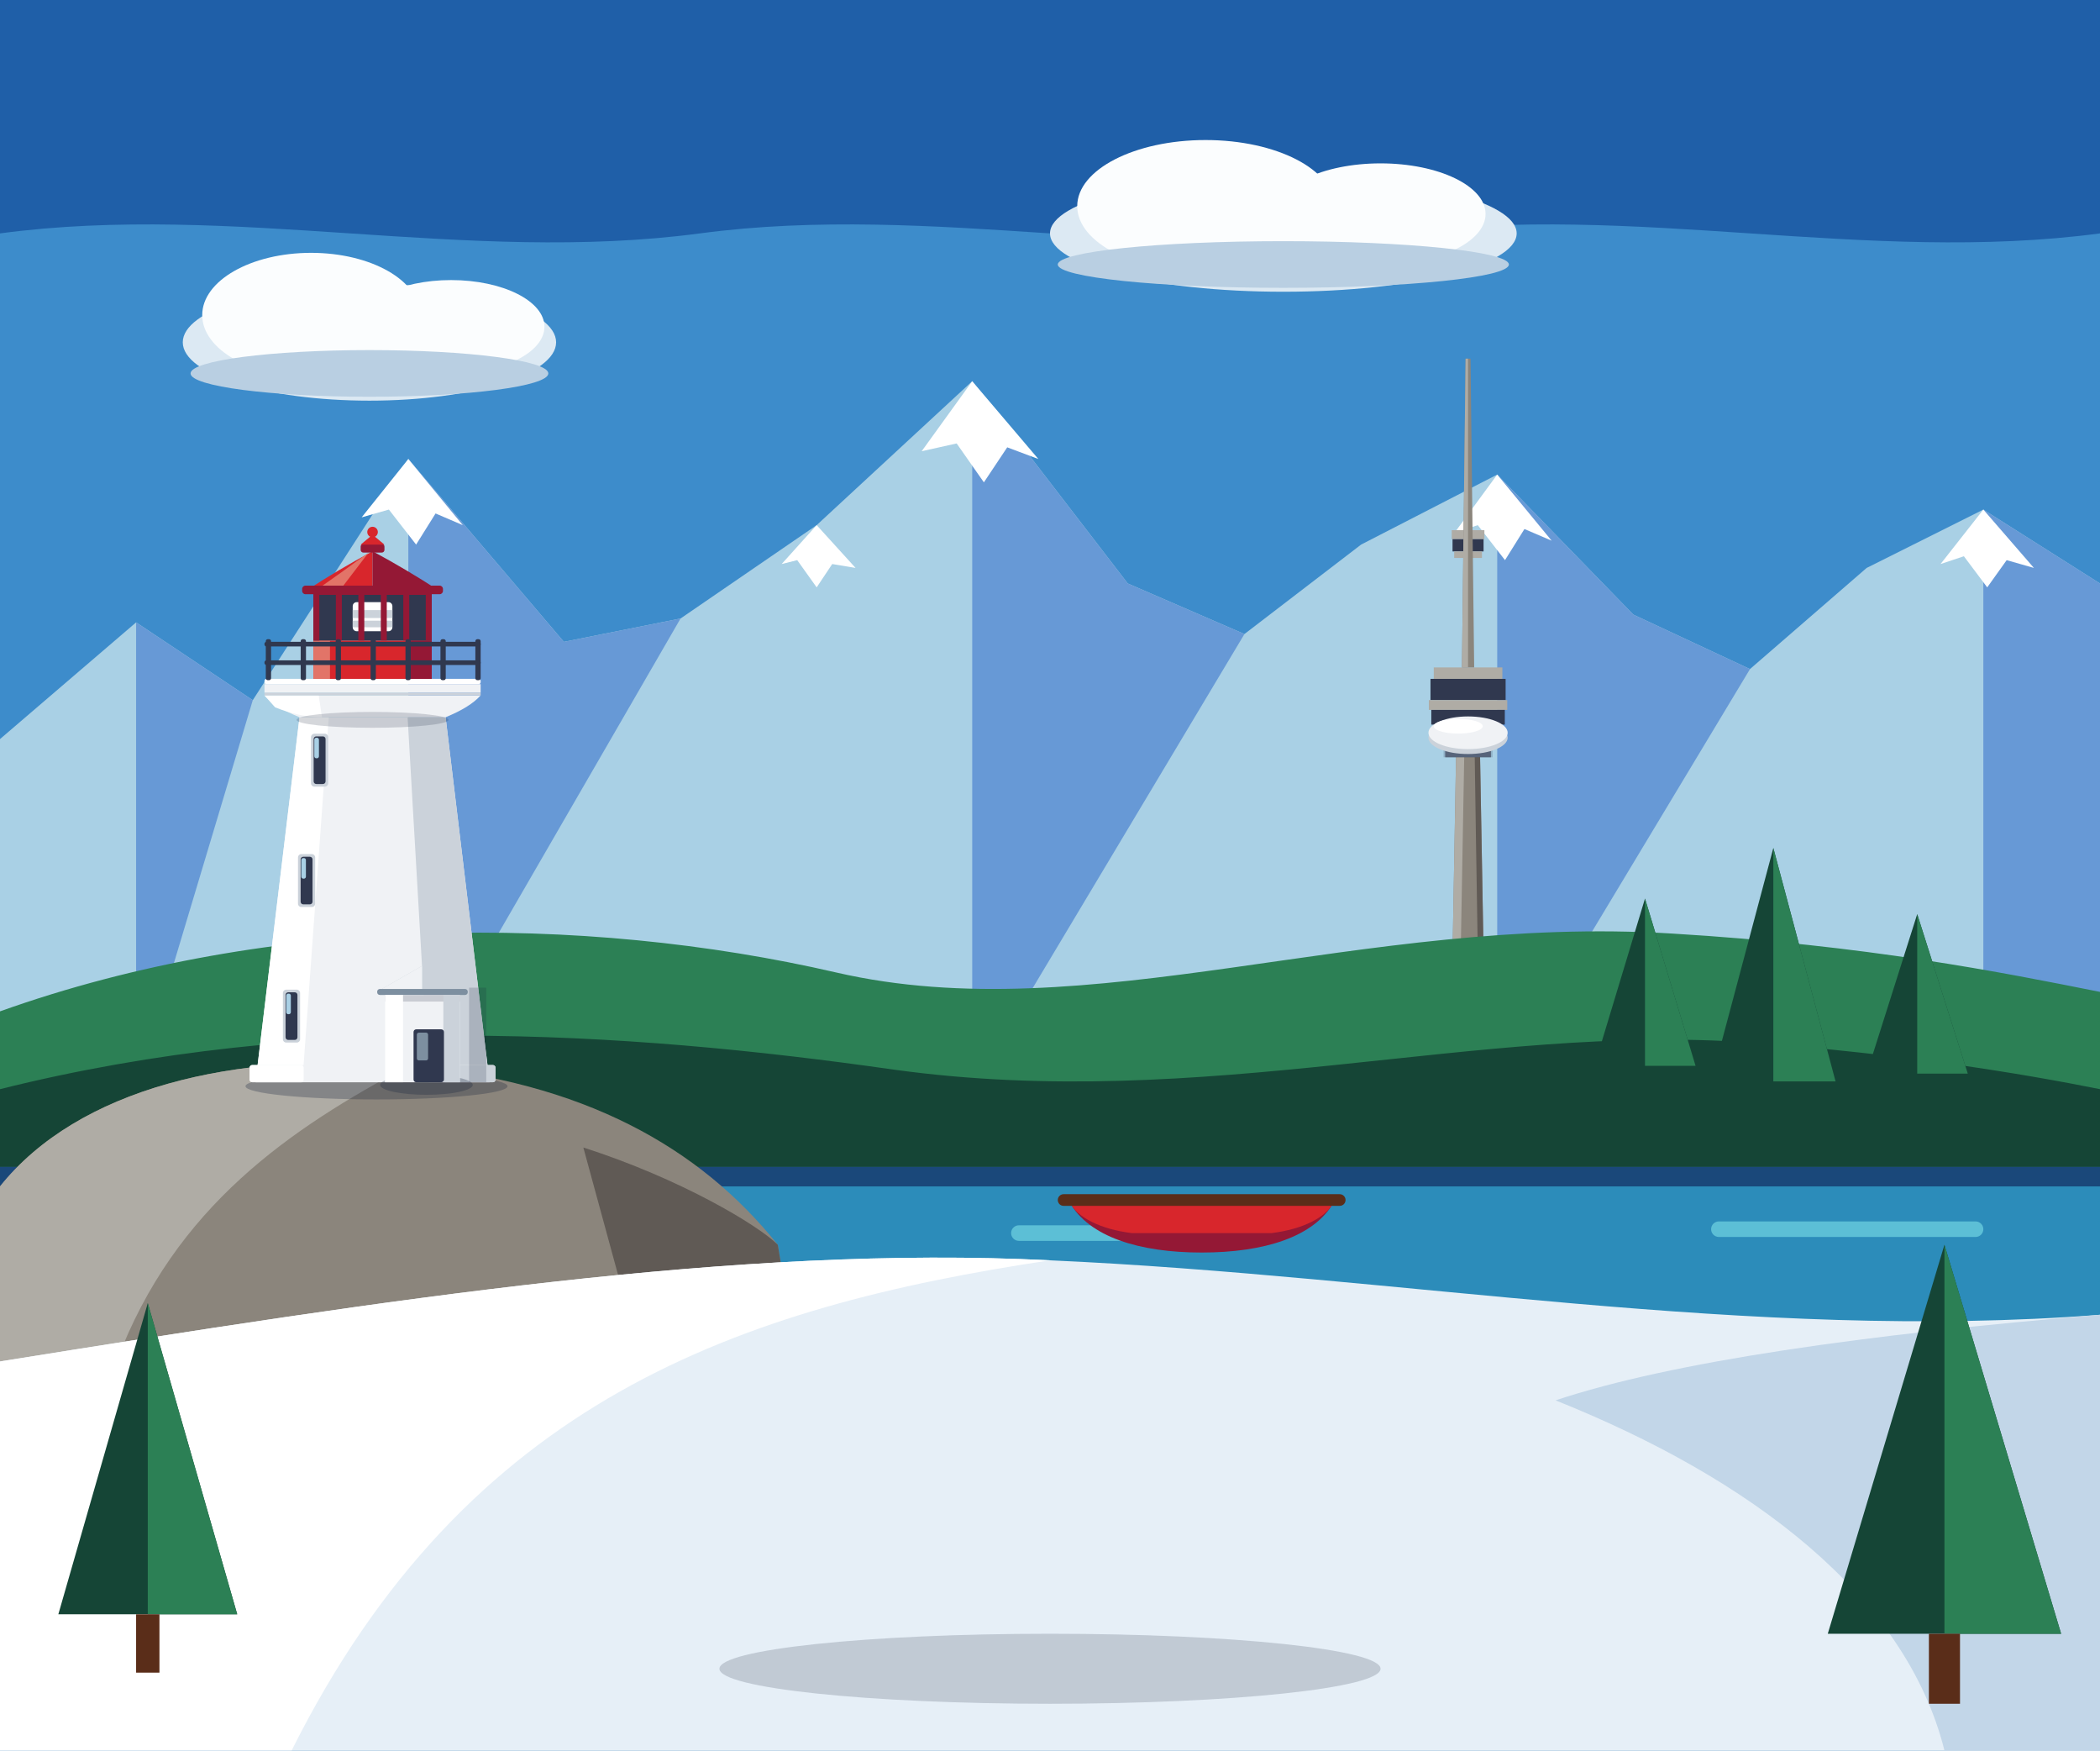
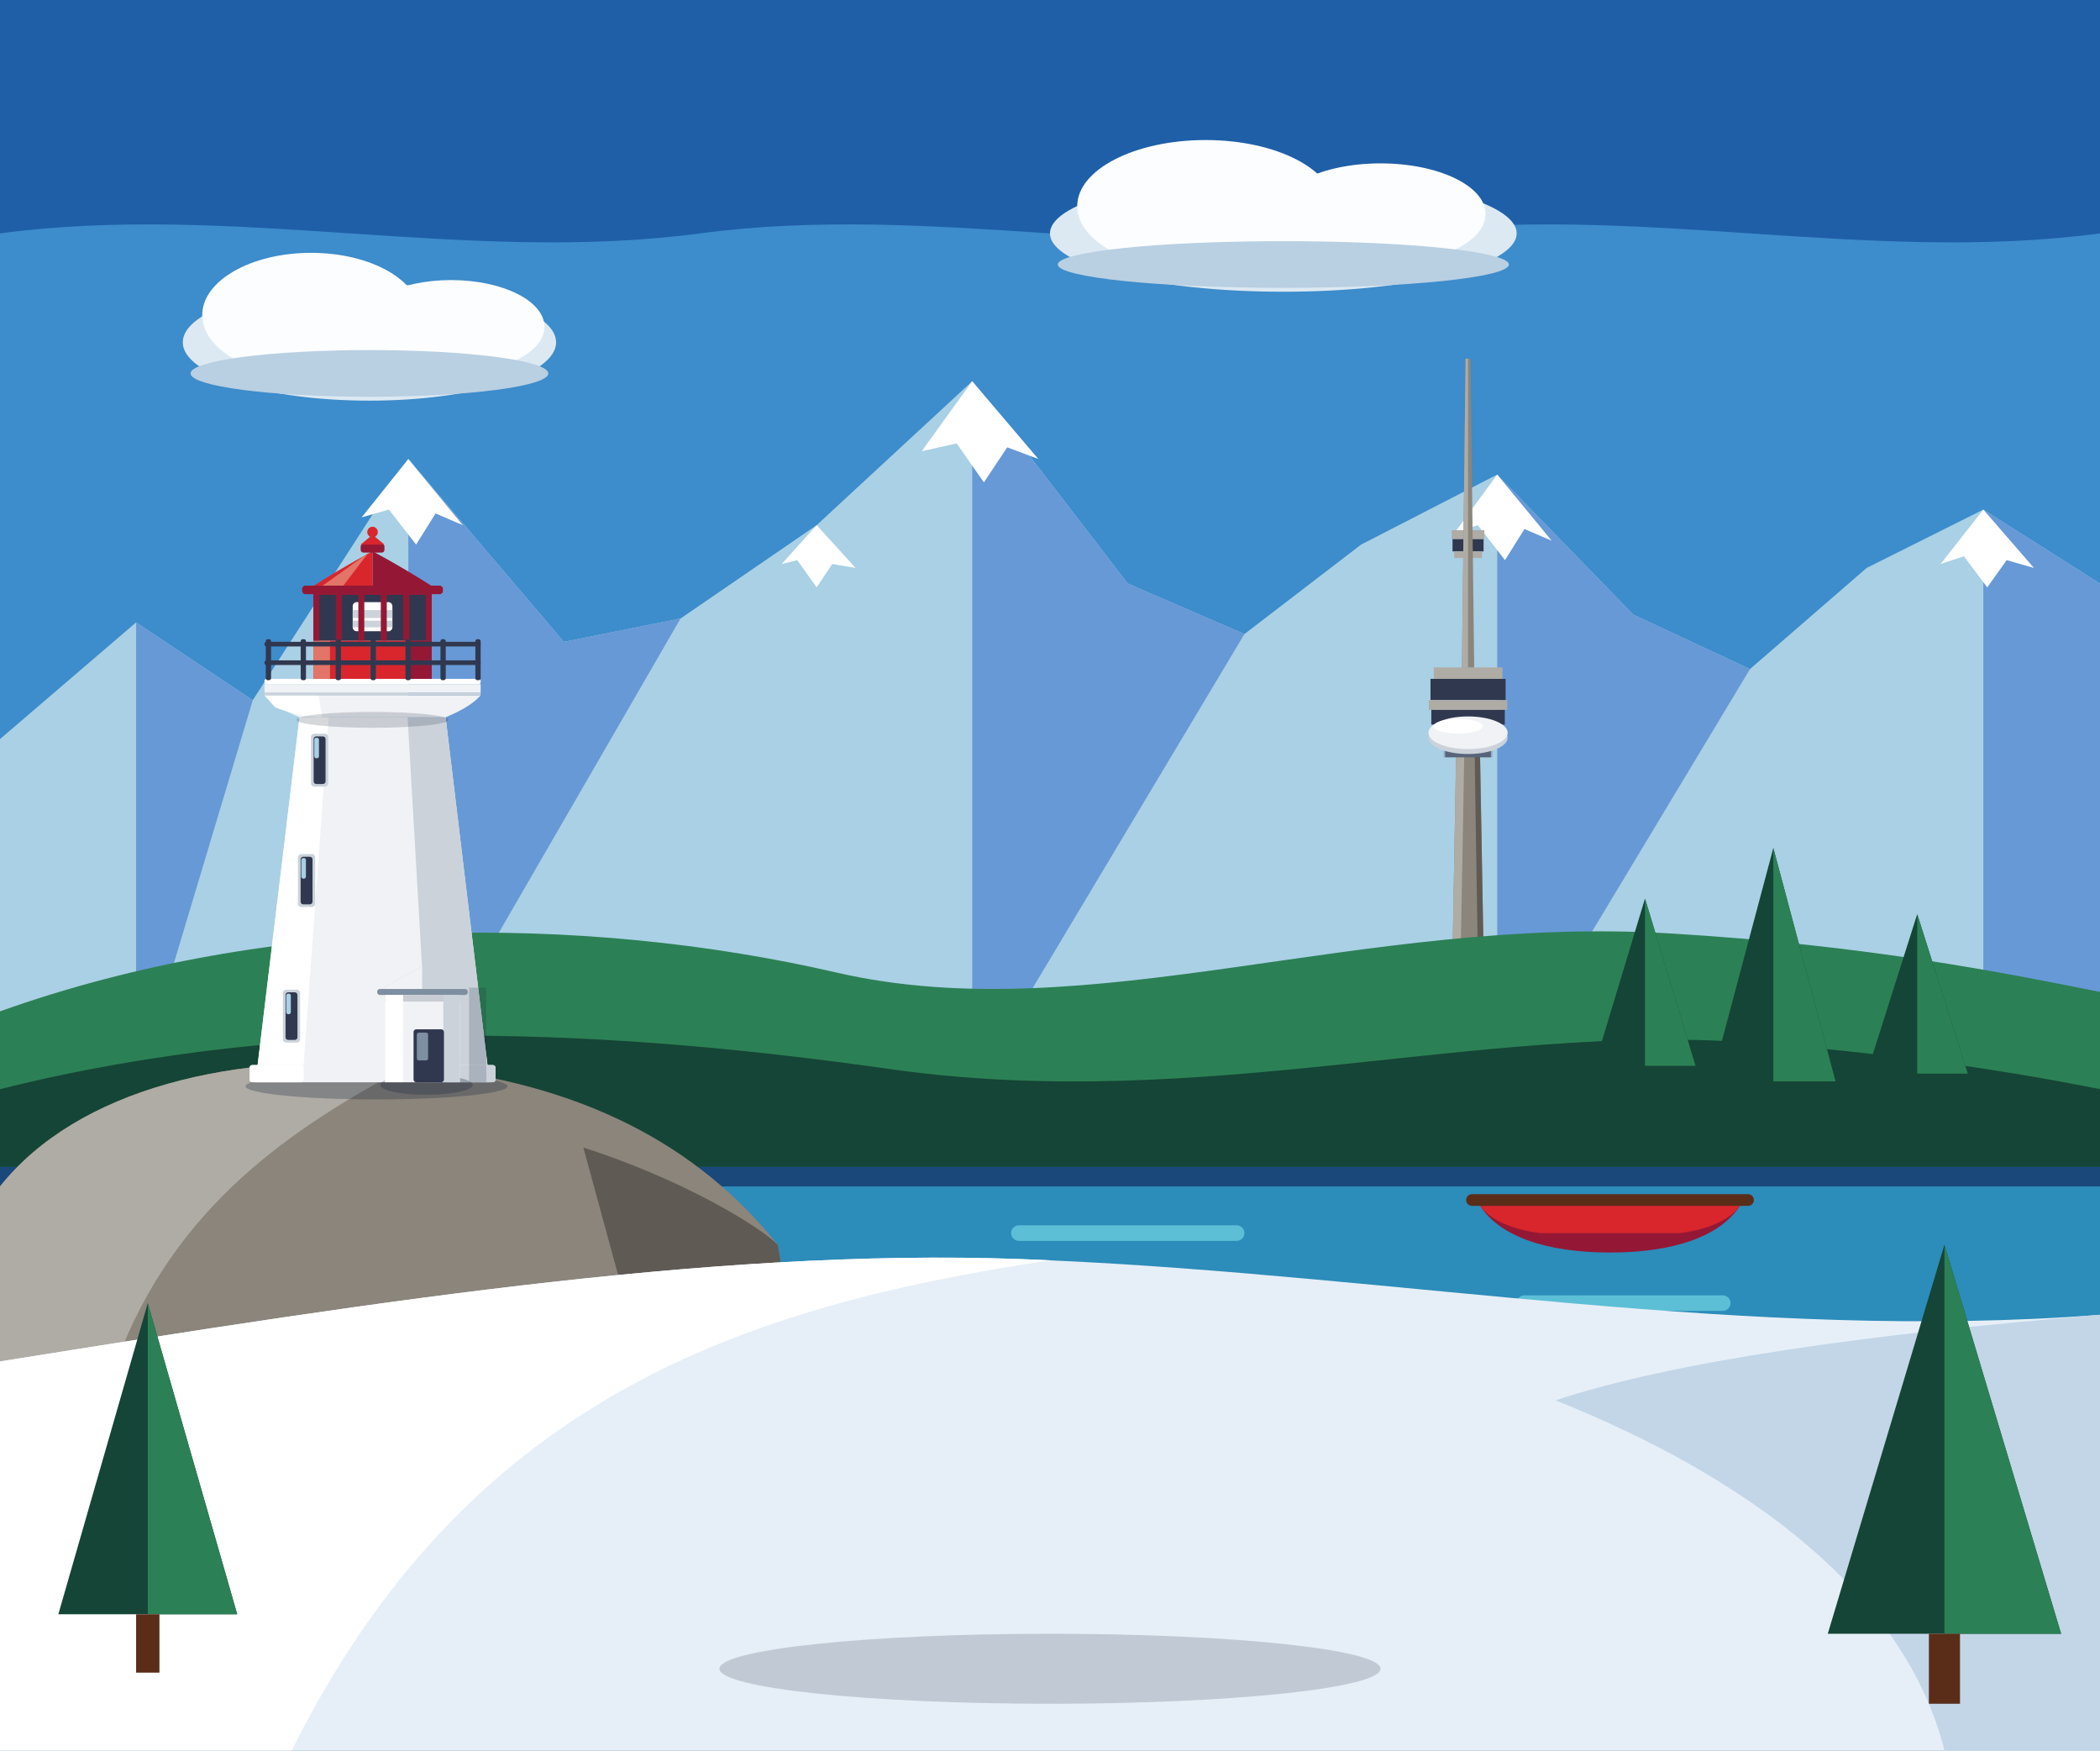
<svg xmlns="http://www.w3.org/2000/svg" width="1080" height="900" viewBox="0 0 1080 900" shape-rendering="geometricPrecision">
  <rect x="0" y="0" width="1080" height="900" fill="#3d8ccb" />
  <path d="M 0 120 C 120 104 240 136 360 120 C 480 104 600 136 720 120 C 840 104 960 136 1080 120 L 1080 0 L 0 0 Z" fill="#1f5fa8" />
  <g>
    <ellipse cx="190" cy="176" rx="96" ry="30" fill="#dce9f3" />
    <ellipse cx="160" cy="162" rx="56" ry="32" fill="#fbfdfe" />
    <ellipse cx="232" cy="168" rx="48" ry="24" fill="#fbfdfe" />
    <ellipse cx="190" cy="192" rx="92" ry="12" fill="#b9cfe2" />
    <ellipse cx="660" cy="120" rx="120" ry="30" fill="#dce9f3" />
    <ellipse cx="620" cy="106" rx="66" ry="34" fill="#fbfdfe" />
    <ellipse cx="710" cy="110" rx="54" ry="26" fill="#fbfdfe" />
    <ellipse cx="660" cy="136" rx="116" ry="12" fill="#b9cfe2" />
  </g>
  <polygon points="0,560 0,380 70,320 130,360 210,236 290,330 350,318 420,270 500,196 580,300 640,326 700,280 770,244 840,316 900,344 960,292 1020,262 1080,300 1080,560" fill="#a9d0e5" />
  <g fill="#6799d6">
    <polygon points="70,320 130,360 70,560" />
    <polygon points="210,236 290,330 350,318 210,560" />
    <polygon points="500,196 580,300 640,326 500,560" />
    <polygon points="770,244 840,316 900,344 770,560" />
    <polygon points="1020,262 1080,300 1080,560 1020,560" />
  </g>
  <g fill="#ffffff">
    <polygon points="210,236 238,270 224,264 214,280 200,262 186,266" />
    <polygon points="500,196 534,236 518,230 506,248 492,228 474,232" />
    <polygon points="770,244 798,278 784,272 774,288 760,270 748,274" />
    <polygon points="1020,262 1046,292 1032,288 1022,302 1010,286 998,290" />
    <polygon points="420,270 440,292 428,290 420,302 410,288 402,290" />
  </g>
  <g transform="translate(608 176) scale(0.42)">
    <path d="M 327.5 940 L 372.5 940 L 424 1000 L 275 1000 Z" fill="#8b857c" />
    <path d="M 327.5 940 L 350 940 L 350 1000 L 275 1000 Z" fill="#afaca5" />
    <path d="M 362 946 L 372.5 940 L 424 1000 L 396 1000 Z" fill="#605a55" />
    <rect x="336" y="962" width="9" height="38" fill="#605a55" />
    <rect x="356" y="962" width="9" height="38" fill="#605a55" />
    <path d="M 335.5 496 C 333 640, 330 800, 327.5 944 L 372.5 944 C 370 800, 367 640, 364.5 496 Z" fill="#8b857c" />
    <path d="M 335.5 496 C 333 640, 330 800, 327.5 944 L 337.5 944 C 340 800, 343 640, 345.5 496 Z" fill="#afaca5" />
    <path d="M 358 496 C 360 640, 363 800, 365 944 L 372.5 944 C 370 800, 367 640, 364.5 496 Z" fill="#605a55" />
    <rect x="320" y="492" width="60" height="16" fill="#16203a" opacity="0.18" />
    <rect x="308" y="398" width="84" height="14" fill="#afaca5" />
    <rect x="304" y="412" width="92" height="26" fill="#30384f" />
    <rect x="302" y="438" width="96" height="12" fill="#afaca5" />
    <rect x="305" y="450" width="90" height="18" fill="#30384f" />
    <rect x="322" y="494" width="56" height="14" fill="#57647a" />
    <ellipse cx="350" cy="484" rx="48.5" ry="20" fill="#cbd2da" />
    <ellipse cx="350" cy="478" rx="48.5" ry="20" fill="#f0f2f5" />
    <ellipse cx="338" cy="470" rx="30" ry="9" fill="#ffffff" />
    <rect x="330" y="230" width="40" height="11" fill="#afaca5" />
    <rect x="331" y="241" width="38" height="15" fill="#30384f" />
    <rect x="333" y="256" width="34" height="8" fill="#afaca5" />
    <path d="M 347 20 L 353 20 L 357.5 398 L 342.5 398 Z" fill="#8b857c" />
    <path d="M 347 20 L 350 20 L 350 398 L 342.5 398 Z" fill="#afaca5" />
    <rect x="338" y="934" width="22" height="66" fill="#30384f" />
  </g>
  <path d="M 0 520 C 140 470 300 470 430 500 C 560 530 700 470 860 480 C 960 486 1030 500 1080 510 L 1080 620 L 0 620 Z" fill="#2c8055" />
  <path d="M 0 560 C 160 520 320 530 460 550 C 620 572 760 526 900 536 C 980 542 1040 552 1080 560 L 1080 640 L 0 640 Z" fill="#154536" />
  <g>
    <polygon points="820,548 846,462 872,548" fill="#154536" />
    <polygon points="846,462 872,548 846,548" fill="#2c8055" />
    <polygon points="880,556 912,436 944,556" fill="#154536" />
    <polygon points="912,436 944,556 912,556" fill="#2c8055" />
    <polygon points="960,552 986,470 1012,552" fill="#154536" />
    <polygon points="986,470 1012,552 986,552" fill="#2c8055" />
  </g>
  <rect x="0" y="600" width="1080" height="90" fill="#2c8cba" />
  <rect x="0" y="600" width="1080" height="10" fill="#1a487a" />
  <g fill="#5cbfd6">
    <rect x="520" y="630" width="120" height="8" rx="4" />
-     <rect x="880" y="628" width="140" height="8" rx="4" />
+     <rect x="780" y="666" width="110" height="8" rx="4" />
    <rect x="600" y="674" width="70" height="7" rx="3.5" />
  </g>
-   <g transform="translate(-150 -34)">
+   <g transform="translate(60 -34)">
    <path d="M 700 652 L 836 652 C 826 670 800 678 768 678 C 736 678 710 670 700 652 Z" fill="#941835" />
    <path d="M 700 652 L 836 652 C 832 660 820 666 804 668 L 732 668 C 716 666 704 660 700 652 Z" fill="#d8262c" />
    <rect x="694" y="648" width="148" height="6" rx="3" fill="#5a2d19" />
  </g>
  <path d="M 0 610 C 40 560 120 540 210 548 C 300 556 360 590 400 640 L 410 700 L 0 700 Z" fill="#8b857c" />
  <path d="M 0 610 C 40 560 120 540 210 548 C 150 580 90 620 60 700 L 0 700 Z" fill="#afaca5" />
  <path d="M 300 590 C 350 606 390 630 400 640 L 410 700 L 330 700 Z" fill="#605a55" />
  <g transform="translate(110 262) scale(0.34)">
    <ellipse cx="246" cy="872" rx="198.2" ry="20" fill="#16203a" opacity="0.28" />
    <polygon points="129.5,314 350.5,314 417,866 63,866" fill="#f0f2f5" />
    <polygon points="129.5,314 173.7,314 133.8,866 63,866" fill="#ffffff" />
    <polygon points="293,314 350.5,314 417,866 325,866" fill="#cbd2da" />
    <rect x="146.9" y="339" width="26" height="80" rx="5" fill="#cbd2da" />
    <rect x="150.9" y="343" width="18" height="72" rx="4" fill="#30384f" />
    <rect x="151.9" y="345" width="7" height="31.1" rx="3" fill="#a9d0e5" />
    <rect x="127.2" y="521" width="26" height="80" rx="5" fill="#cbd2da" />
    <rect x="131.2" y="525" width="18" height="72" rx="4" fill="#30384f" />
    <rect x="132.2" y="527" width="7" height="31.1" rx="3" fill="#a9d0e5" />
    <rect x="104.4" y="726" width="26" height="80" rx="5" fill="#cbd2da" />
    <rect x="108.4" y="730" width="18" height="72" rx="4" fill="#30384f" />
    <rect x="109.4" y="732" width="7" height="31.1" rx="3" fill="#a9d0e5" />
    <rect x="54" y="840" width="372" height="26" rx="4" fill="#f0f2f5" />
    <rect x="54" y="840" width="81.8" height="26" rx="4" fill="#ffffff" />
    <rect x="346.2" y="840" width="79.8" height="26" rx="4" fill="#cbd2da" />
    <ellipse cx="321.5" cy="870" rx="70.1" ry="15" fill="#16203a" opacity="0.28" />
    <polygon points="386,723 412,723 412,866 386,866" fill="#16203a" opacity="0.18" />
    <polygon points="247,729 315,690 384,729" fill="#cbd2da" />
    <polygon points="247,729 315,690 315,729" fill="#f0f2f5" />
    <rect x="247" y="725" width="137" height="9" rx="4" fill="#7d8fa0" />
    <rect x="259" y="734" width="113" height="132" fill="#f0f2f5" />
    <rect x="259" y="734" width="113" height="10" fill="#16203a" opacity="0.18" />
    <rect x="259" y="734" width="27.1" height="132" fill="#ffffff" />
    <rect x="347.1" y="734" width="24.9" height="132" fill="#cbd2da" />
    <rect x="302" y="786" width="46" height="80" rx="4" fill="#30384f" />
    <rect x="307" y="791" width="17" height="42" rx="3" fill="#7d8fa0" />
    <path d="M 76.5 281 L 403.5 281 Q 387.5 299 350.5 314 L 129.5 314 Q 92.5 299 76.5 281 Z" fill="#f0f2f5" />
    <path d="M 76.5 281 L 158.5 281 L 163.5 314 Q 129.5 314 92.5 299 Z" fill="#ffffff" />
    <ellipse cx="240" cy="318" rx="114.9" ry="12" fill="#16203a" opacity="0.18" />
    <rect x="76.5" y="256" width="327" height="8" rx="3" fill="#ffffff" />
    <rect x="76.5" y="264" width="327" height="13" fill="#f0f2f5" />
    <rect x="76.5" y="277" width="327" height="4" fill="#cbd2da" />
    <rect x="150.5" y="198" width="179" height="58" fill="#d8262c" />
    <rect x="150.5" y="198" width="25.1" height="58" fill="#e27468" />
    <rect x="290.1" y="198" width="39.4" height="58" fill="#941835" />
    <rect x="150.5" y="122" width="179" height="76" fill="#30384f" />
    <rect x="210" y="140" width="60" height="44" rx="6" fill="#ffffff" />
    <rect x="210" y="152" width="60" height="12" fill="#cbd2da" />
    <rect x="210" y="168" width="60" height="10" fill="#cbd2da" />
    <rect x="150.5" y="122" width="9" height="76" fill="#941835" />
    <rect x="184.5" y="122" width="9" height="76" fill="#941835" />
    <rect x="218.5" y="122" width="9" height="76" fill="#941835" />
    <rect x="252.5" y="122" width="9" height="76" fill="#941835" />
    <rect x="286.5" y="122" width="9" height="76" fill="#941835" />
    <rect x="320.5" y="122" width="9" height="76" fill="#941835" />
    <rect x="150.5" y="122" width="179" height="7" fill="#941835" />
    <path d="M 240 63 Q 188 91 140.5 122 L 240 122 Z" fill="#d8262c" />
    <path d="M 240 63 Q 292 91 339.5 122 L 240 122 Z" fill="#941835" />
    <path d="M 234 65 Q 196 93 154.5 122 L 190.5 122 Z" fill="#e27468" />
    <rect x="133.5" y="115" width="213" height="13" rx="5" fill="#941835" />
    <rect x="78.5" y="196" width="8" height="62" rx="3" fill="#30384f" />
    <rect x="131.3" y="196" width="8" height="62" rx="3" fill="#30384f" />
    <rect x="184.2" y="196" width="8" height="62" rx="3" fill="#30384f" />
    <rect x="237" y="196" width="8" height="62" rx="3" fill="#30384f" />
    <rect x="289.8" y="196" width="8" height="62" rx="3" fill="#30384f" />
    <rect x="342.7" y="196" width="8" height="62" rx="3" fill="#30384f" />
    <rect x="395.5" y="196" width="8" height="62" rx="3" fill="#30384f" />
    <rect x="76.5" y="200" width="327" height="7" rx="3" fill="#30384f" />
    <rect x="76.5" y="228" width="327" height="7" rx="3" fill="#30384f" />
    <rect x="222" y="52" width="36" height="13" rx="4" fill="#941835" />
    <polygon points="240,38 258,53 222,53" fill="#d8262c" />
    <circle cx="240" cy="34" r="8" fill="#d8262c" />
  </g>
  <path d="M 0 700 C 200 668 380 640 540 648 C 720 656 900 690 1080 676 L 1080 900 L 0 900 Z" fill="#e6eff7" />
  <path d="M 0 700 C 200 668 380 640 540 648 C 380 672 240 720 150 900 L 0 900 Z" fill="#ffffff" />
  <path d="M 1080 676 C 960 686 860 700 800 720 C 900 760 980 820 1000 900 L 1080 900 Z" fill="#c2d6e8" />
  <g>
    <polygon points="30,830 76,670 122,830" fill="#154536" />
    <polygon points="76,670 122,830 76,830" fill="#2c8055" />
    <rect x="70" y="830" width="12" height="30" fill="#5a2d19" />
    <polygon points="940,840 1000,640 1060,840" fill="#154536" />
    <polygon points="1000,640 1060,840 1000,840" fill="#2c8055" />
    <rect x="992" y="840" width="16" height="36" fill="#5a2d19" />
  </g>
  <ellipse cx="540" cy="858" rx="170" ry="18" fill="#16203a" opacity="0.18" />
</svg>
